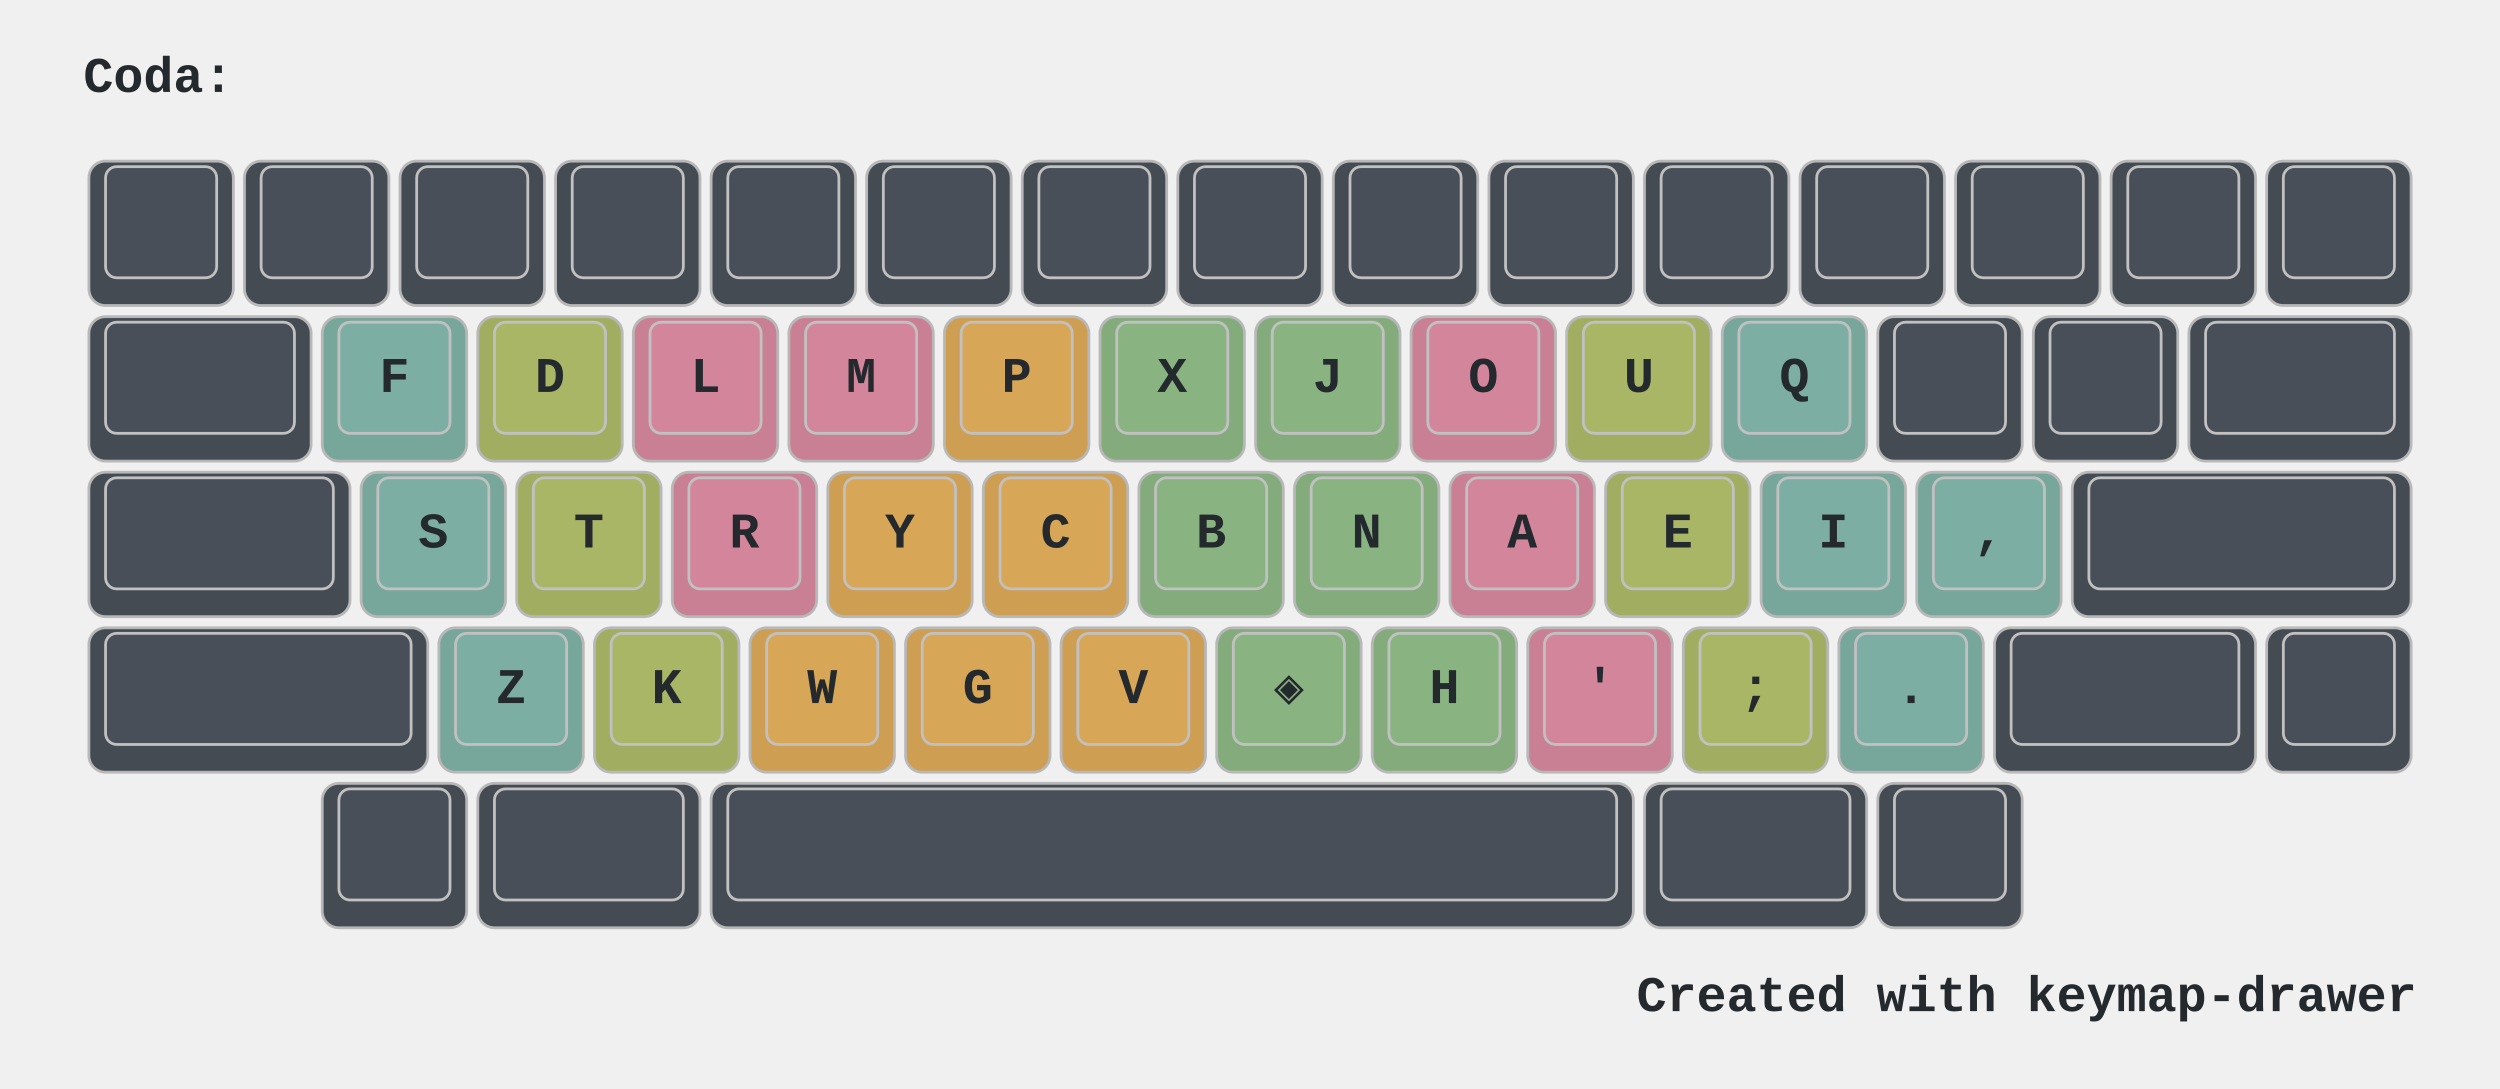
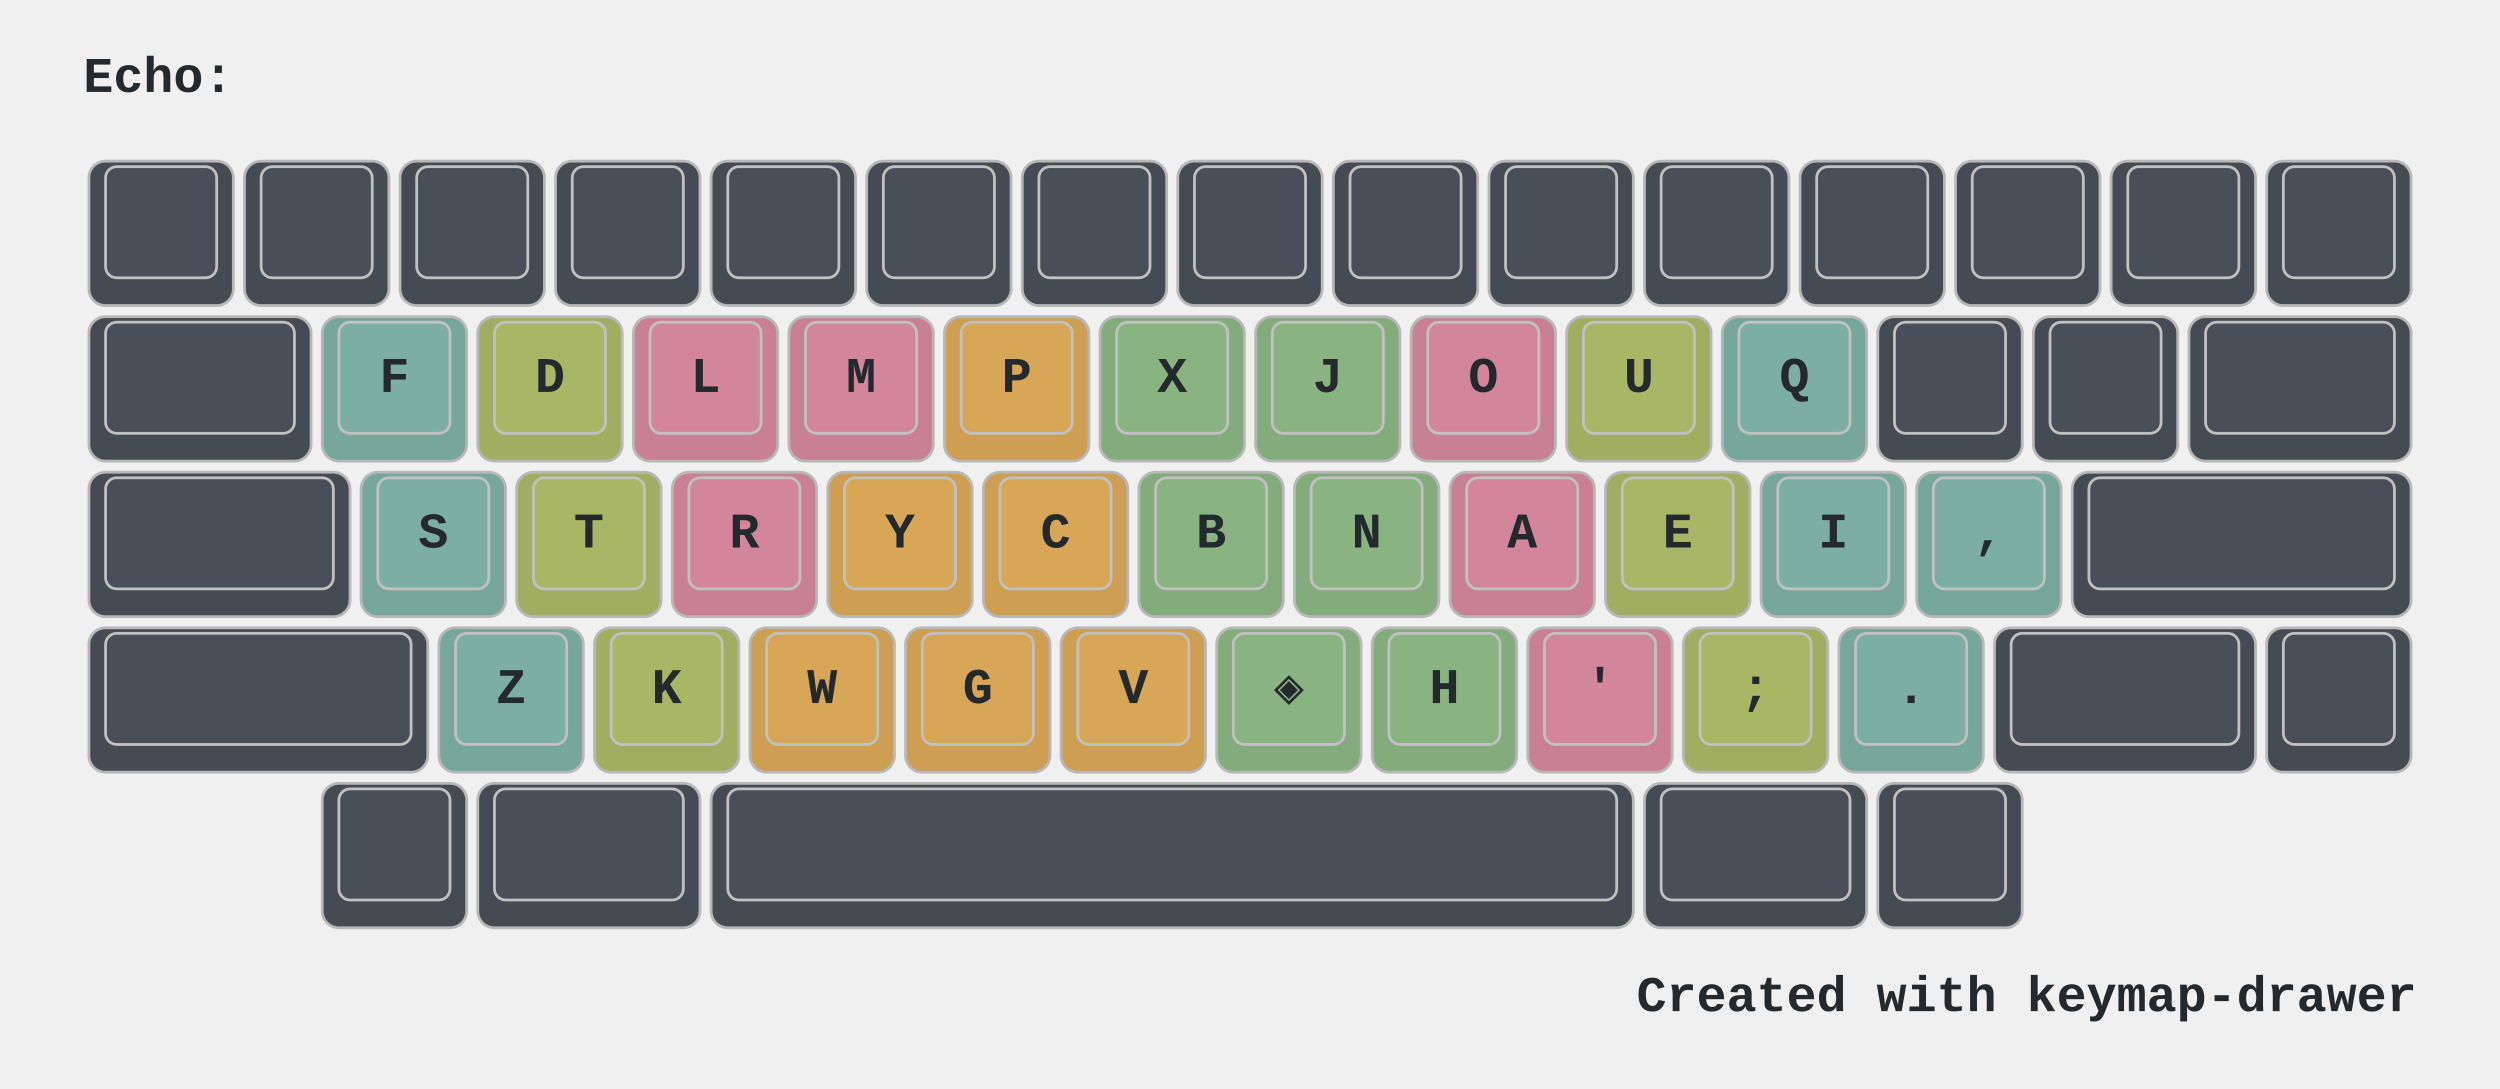
<svg xmlns="http://www.w3.org/2000/svg" width="900" height="392" viewBox="0 0 900 392" class="keymap">
  <style>/* inherit to force styles through use tags */
svg path {
    fill: inherit;
}

/* font and background color specifications */
svg.keymap {
    font-family: SFMono-Regular,Consolas,Liberation Mono,Menlo,monospace;
    font-size: 14px;
    font-kerning: normal;
    text-rendering: optimizeLegibility;
    fill: #24292e;
}

/* default key styling */
rect.key {
    fill: #f6f8fa;
}

rect.key, rect.combo {
    stroke: #c9cccf;
    stroke-width: 1;
}

/* default key side styling, only used is draw_key_sides is set */
rect.side {
    filter: brightness(90%);
}

/* color accent for combo boxes */
rect.combo, rect.combo-separate {
    fill: #cdf;
}

/* color accent for held keys */
rect.held, rect.combo.held {
    fill: #fdd;
}

/* color accent for ghost (optional) keys */
rect.ghost, rect.combo.ghost {
    stroke-dasharray: 4, 4;
    stroke-width: 2;
}

text {
    text-anchor: middle;
    dominant-baseline: middle;
}

/* styling for layer labels */
text.label {
    font-weight: bold;
    text-anchor: start;
    stroke: white;
    stroke-width: 4;
    paint-order: stroke;
}

/* styling for optional footer */
text.footer {
    text-anchor: end;
    dominant-baseline: auto;
    stroke: white;
    stroke-width: 4;
    paint-order: stroke;
}

/* styling for combo tap, and key non-tap label text */
text.combo, text.hold, text.shifted, text.left, text.right {
    font-size: 11px;
}

text.hold {
    text-anchor: middle;
    dominant-baseline: auto;
}

text.shifted {
    text-anchor: middle;
    dominant-baseline: hanging;
}

text.left {
    text-anchor: start;
}

text.right {
    text-anchor: end;
}

text.layer-activator {
    text-decoration: underline;
}

/* styling for hold/shifted label text in combo box */
text.combo.hold, text.combo.shifted, text.combo.left, text.combo.right {
    font-size: 8px;
}

/* lighter symbol for transparent keys */
text.trans {
    fill: #7b7e81;
}

/* styling for combo dendrons */
path.combo {
    stroke-width: 1;
    stroke: gray;
    fill: none;
}

/* Start Tabler Icons Cleanup */
/* cannot use height/width with glyphs */
.icon-tabler &gt; path {
    fill: inherit;
    stroke: inherit;
    stroke-width: 2;
}
/* hide tabler's default box */
.icon-tabler &gt; path[stroke="none"][fill="none"] {
    visibility: hidden;
}
/* End Tabler Icons Cleanup */

@media (prefers-color-scheme: dark) {
svg.keymap { fill: #d1d6db; }
rect.key { fill: #3f4750; }
rect.key, rect.combo { stroke: #60666c; }
rect.combo, rect.combo-separate { fill: #1f3d7a; }
rect.held, rect.combo.held { fill: #854747; }
text.label, text.footer { stroke: black; }
text.trans { fill: #7e8184; }
path.combo { stroke: #7f7f7f; }

}
/* General text settings */
svg.keymap {
    font-size: 18px;
    font-weight: bold;
    fill: #24292e;
}

/* Label and Footer */
text.label,
text.footer {
    stroke: none;
}

/* General key settings */
rect.key {
    fill: #484f58;
    stroke: #c1c1c1;
}

/* Pinky */
.keypos-16 rect.key,
.keypos-30 rect.key,
.keypos-43 rect.key,
.keypos-25 rect.key,
.keypos-39 rect.key,
.keypos-40 rect.key,
.keypos-52 rect.key {
    fill: #7daea3;
}

/* Ring */
.keypos-17 rect.key,
.keypos-31 rect.key,
.keypos-44 rect.key,
.keypos-24 rect.key,
.keypos-38 rect.key,
.keypos-51 rect.key {
    fill: #a9b665;
}

/* Middle */
.keypos-18 rect.key,
.keypos-19 rect.key,
.keypos-23 rect.key,
.keypos-32 rect.key,
.keypos-37 rect.key,
.keypos-50 rect.key {
    fill: #d3869b;
}

/* L-Index */
.keypos-33 rect.key,
.keypos-46 rect.key,
.keypos-20 rect.key,
.keypos-34 rect.key,
.keypos-45 rect.key,
.keypos-47 rect.key {
    fill: #d8a657;
}

/* R-Index */
.keypos-21 rect.key,
.keypos-35 rect.key,
.keypos-48 rect.key,
.keypos-22 rect.key,
.keypos-36 rect.key,
.keypos-49 rect.key {
    fill: #89b482;
}
</style>
-   <g transform="translate(30, 0)" class="layer-Coda">
-     <text x="0" y="28" class="label" id="Coda">Coda:</text>
+   <g transform="translate(30, 0)" class="layer-Echo">
+     <text x="0" y="28" class="label" id="Echo">Echo:</text>
    <g transform="translate(0, 56)">
      <g transform="translate(28, 28)" class="key keypos-0">
        <rect rx="6" ry="6" x="-26" y="-26" width="52" height="52" class="key side" />
        <rect rx="4" ry="4" x="-20" y="-24" width="40" height="40" class="key" />
      </g>
      <g transform="translate(84, 28)" class="key keypos-1">
        <rect rx="6" ry="6" x="-26" y="-26" width="52" height="52" class="key side" />
        <rect rx="4" ry="4" x="-20" y="-24" width="40" height="40" class="key" />
      </g>
      <g transform="translate(140, 28)" class="key keypos-2">
        <rect rx="6" ry="6" x="-26" y="-26" width="52" height="52" class="key side" />
        <rect rx="4" ry="4" x="-20" y="-24" width="40" height="40" class="key" />
      </g>
      <g transform="translate(196, 28)" class="key keypos-3">
        <rect rx="6" ry="6" x="-26" y="-26" width="52" height="52" class="key side" />
        <rect rx="4" ry="4" x="-20" y="-24" width="40" height="40" class="key" />
      </g>
      <g transform="translate(252, 28)" class="key keypos-4">
        <rect rx="6" ry="6" x="-26" y="-26" width="52" height="52" class="key side" />
        <rect rx="4" ry="4" x="-20" y="-24" width="40" height="40" class="key" />
      </g>
      <g transform="translate(308, 28)" class="key keypos-5">
        <rect rx="6" ry="6" x="-26" y="-26" width="52" height="52" class="key side" />
        <rect rx="4" ry="4" x="-20" y="-24" width="40" height="40" class="key" />
      </g>
      <g transform="translate(364, 28)" class="key keypos-6">
        <rect rx="6" ry="6" x="-26" y="-26" width="52" height="52" class="key side" />
        <rect rx="4" ry="4" x="-20" y="-24" width="40" height="40" class="key" />
      </g>
      <g transform="translate(420, 28)" class="key keypos-7">
        <rect rx="6" ry="6" x="-26" y="-26" width="52" height="52" class="key side" />
        <rect rx="4" ry="4" x="-20" y="-24" width="40" height="40" class="key" />
      </g>
      <g transform="translate(476, 28)" class="key keypos-8">
        <rect rx="6" ry="6" x="-26" y="-26" width="52" height="52" class="key side" />
        <rect rx="4" ry="4" x="-20" y="-24" width="40" height="40" class="key" />
      </g>
      <g transform="translate(532, 28)" class="key keypos-9">
        <rect rx="6" ry="6" x="-26" y="-26" width="52" height="52" class="key side" />
        <rect rx="4" ry="4" x="-20" y="-24" width="40" height="40" class="key" />
      </g>
      <g transform="translate(588, 28)" class="key keypos-10">
        <rect rx="6" ry="6" x="-26" y="-26" width="52" height="52" class="key side" />
        <rect rx="4" ry="4" x="-20" y="-24" width="40" height="40" class="key" />
      </g>
      <g transform="translate(644, 28)" class="key keypos-11">
        <rect rx="6" ry="6" x="-26" y="-26" width="52" height="52" class="key side" />
        <rect rx="4" ry="4" x="-20" y="-24" width="40" height="40" class="key" />
      </g>
      <g transform="translate(700, 28)" class="key keypos-12">
        <rect rx="6" ry="6" x="-26" y="-26" width="52" height="52" class="key side" />
        <rect rx="4" ry="4" x="-20" y="-24" width="40" height="40" class="key" />
      </g>
      <g transform="translate(756, 28)" class="key keypos-13">
        <rect rx="6" ry="6" x="-26" y="-26" width="52" height="52" class="key side" />
        <rect rx="4" ry="4" x="-20" y="-24" width="40" height="40" class="key" />
      </g>
      <g transform="translate(812, 28)" class="key keypos-14">
        <rect rx="6" ry="6" x="-26" y="-26" width="52" height="52" class="key side" />
        <rect rx="4" ry="4" x="-20" y="-24" width="40" height="40" class="key" />
      </g>
      <g transform="translate(42, 84)" class="key keypos-15">
        <rect rx="6" ry="6" x="-40" y="-26" width="80" height="52" class="key side" />
        <rect rx="4" ry="4" x="-34" y="-24" width="68" height="40" class="key" />
      </g>
      <g transform="translate(112, 84)" class="key keypos-16">
        <rect rx="6" ry="6" x="-26" y="-26" width="52" height="52" class="key side" />
        <rect rx="4" ry="4" x="-20" y="-24" width="40" height="40" class="key" />
        <text x="0" y="-4" class="key tap">F</text>
      </g>
      <g transform="translate(168, 84)" class="key keypos-17">
        <rect rx="6" ry="6" x="-26" y="-26" width="52" height="52" class="key side" />
        <rect rx="4" ry="4" x="-20" y="-24" width="40" height="40" class="key" />
        <text x="0" y="-4" class="key tap">D</text>
      </g>
      <g transform="translate(224, 84)" class="key keypos-18">
        <rect rx="6" ry="6" x="-26" y="-26" width="52" height="52" class="key side" />
        <rect rx="4" ry="4" x="-20" y="-24" width="40" height="40" class="key" />
        <text x="0" y="-4" class="key tap">L</text>
      </g>
      <g transform="translate(280, 84)" class="key keypos-19">
        <rect rx="6" ry="6" x="-26" y="-26" width="52" height="52" class="key side" />
        <rect rx="4" ry="4" x="-20" y="-24" width="40" height="40" class="key" />
        <text x="0" y="-4" class="key tap">M</text>
      </g>
      <g transform="translate(336, 84)" class="key keypos-20">
        <rect rx="6" ry="6" x="-26" y="-26" width="52" height="52" class="key side" />
        <rect rx="4" ry="4" x="-20" y="-24" width="40" height="40" class="key" />
        <text x="0" y="-4" class="key tap">P</text>
      </g>
      <g transform="translate(392, 84)" class="key keypos-21">
        <rect rx="6" ry="6" x="-26" y="-26" width="52" height="52" class="key side" />
        <rect rx="4" ry="4" x="-20" y="-24" width="40" height="40" class="key" />
        <text x="0" y="-4" class="key tap">X</text>
      </g>
      <g transform="translate(448, 84)" class="key keypos-22">
        <rect rx="6" ry="6" x="-26" y="-26" width="52" height="52" class="key side" />
        <rect rx="4" ry="4" x="-20" y="-24" width="40" height="40" class="key" />
        <text x="0" y="-4" class="key tap">J</text>
      </g>
      <g transform="translate(504, 84)" class="key keypos-23">
        <rect rx="6" ry="6" x="-26" y="-26" width="52" height="52" class="key side" />
        <rect rx="4" ry="4" x="-20" y="-24" width="40" height="40" class="key" />
        <text x="0" y="-4" class="key tap">O</text>
      </g>
      <g transform="translate(560, 84)" class="key keypos-24">
        <rect rx="6" ry="6" x="-26" y="-26" width="52" height="52" class="key side" />
        <rect rx="4" ry="4" x="-20" y="-24" width="40" height="40" class="key" />
        <text x="0" y="-4" class="key tap">U</text>
      </g>
      <g transform="translate(616, 84)" class="key keypos-25">
        <rect rx="6" ry="6" x="-26" y="-26" width="52" height="52" class="key side" />
        <rect rx="4" ry="4" x="-20" y="-24" width="40" height="40" class="key" />
        <text x="0" y="-4" class="key tap">Q</text>
      </g>
      <g transform="translate(672, 84)" class="key keypos-26">
        <rect rx="6" ry="6" x="-26" y="-26" width="52" height="52" class="key side" />
        <rect rx="4" ry="4" x="-20" y="-24" width="40" height="40" class="key" />
      </g>
      <g transform="translate(728, 84)" class="key keypos-27">
        <rect rx="6" ry="6" x="-26" y="-26" width="52" height="52" class="key side" />
        <rect rx="4" ry="4" x="-20" y="-24" width="40" height="40" class="key" />
      </g>
      <g transform="translate(798, 84)" class="key keypos-28">
        <rect rx="6" ry="6" x="-40" y="-26" width="80" height="52" class="key side" />
        <rect rx="4" ry="4" x="-34" y="-24" width="68" height="40" class="key" />
      </g>
      <g transform="translate(49, 140)" class="key keypos-29">
        <rect rx="6" ry="6" x="-47" y="-26" width="94" height="52" class="key side" />
        <rect rx="4" ry="4" x="-41" y="-24" width="82" height="40" class="key" />
      </g>
      <g transform="translate(126, 140)" class="key keypos-30">
        <rect rx="6" ry="6" x="-26" y="-26" width="52" height="52" class="key side" />
        <rect rx="4" ry="4" x="-20" y="-24" width="40" height="40" class="key" />
        <text x="0" y="-4" class="key tap">S</text>
      </g>
      <g transform="translate(182, 140)" class="key keypos-31">
        <rect rx="6" ry="6" x="-26" y="-26" width="52" height="52" class="key side" />
        <rect rx="4" ry="4" x="-20" y="-24" width="40" height="40" class="key" />
        <text x="0" y="-4" class="key tap">T</text>
      </g>
      <g transform="translate(238, 140)" class="key keypos-32">
        <rect rx="6" ry="6" x="-26" y="-26" width="52" height="52" class="key side" />
        <rect rx="4" ry="4" x="-20" y="-24" width="40" height="40" class="key" />
        <text x="0" y="-4" class="key tap">R</text>
      </g>
      <g transform="translate(294, 140)" class="key keypos-33">
        <rect rx="6" ry="6" x="-26" y="-26" width="52" height="52" class="key side" />
        <rect rx="4" ry="4" x="-20" y="-24" width="40" height="40" class="key" />
        <text x="0" y="-4" class="key tap">Y</text>
      </g>
      <g transform="translate(350, 140)" class="key keypos-34">
        <rect rx="6" ry="6" x="-26" y="-26" width="52" height="52" class="key side" />
        <rect rx="4" ry="4" x="-20" y="-24" width="40" height="40" class="key" />
        <text x="0" y="-4" class="key tap">C</text>
      </g>
      <g transform="translate(406, 140)" class="key keypos-35">
        <rect rx="6" ry="6" x="-26" y="-26" width="52" height="52" class="key side" />
        <rect rx="4" ry="4" x="-20" y="-24" width="40" height="40" class="key" />
        <text x="0" y="-4" class="key tap">B</text>
      </g>
      <g transform="translate(462, 140)" class="key keypos-36">
        <rect rx="6" ry="6" x="-26" y="-26" width="52" height="52" class="key side" />
        <rect rx="4" ry="4" x="-20" y="-24" width="40" height="40" class="key" />
        <text x="0" y="-4" class="key tap">N</text>
      </g>
      <g transform="translate(518, 140)" class="key keypos-37">
        <rect rx="6" ry="6" x="-26" y="-26" width="52" height="52" class="key side" />
        <rect rx="4" ry="4" x="-20" y="-24" width="40" height="40" class="key" />
        <text x="0" y="-4" class="key tap">A</text>
      </g>
      <g transform="translate(574, 140)" class="key keypos-38">
        <rect rx="6" ry="6" x="-26" y="-26" width="52" height="52" class="key side" />
        <rect rx="4" ry="4" x="-20" y="-24" width="40" height="40" class="key" />
        <text x="0" y="-4" class="key tap">E</text>
      </g>
      <g transform="translate(630, 140)" class="key keypos-39">
        <rect rx="6" ry="6" x="-26" y="-26" width="52" height="52" class="key side" />
        <rect rx="4" ry="4" x="-20" y="-24" width="40" height="40" class="key" />
        <text x="0" y="-4" class="key tap">I</text>
      </g>
      <g transform="translate(686, 140)" class="key keypos-40">
        <rect rx="6" ry="6" x="-26" y="-26" width="52" height="52" class="key side" />
        <rect rx="4" ry="4" x="-20" y="-24" width="40" height="40" class="key" />
        <text x="0" y="-4" class="key tap">,</text>
      </g>
      <g transform="translate(777, 140)" class="key keypos-41">
        <rect rx="6" ry="6" x="-61" y="-26" width="122" height="52" class="key side" />
        <rect rx="4" ry="4" x="-55" y="-24" width="110" height="40" class="key" />
      </g>
      <g transform="translate(63, 196)" class="key keypos-42">
        <rect rx="6" ry="6" x="-61" y="-26" width="122" height="52" class="key side" />
        <rect rx="4" ry="4" x="-55" y="-24" width="110" height="40" class="key" />
      </g>
      <g transform="translate(154, 196)" class="key keypos-43">
        <rect rx="6" ry="6" x="-26" y="-26" width="52" height="52" class="key side" />
        <rect rx="4" ry="4" x="-20" y="-24" width="40" height="40" class="key" />
        <text x="0" y="-4" class="key tap">Z</text>
      </g>
      <g transform="translate(210, 196)" class="key keypos-44">
        <rect rx="6" ry="6" x="-26" y="-26" width="52" height="52" class="key side" />
        <rect rx="4" ry="4" x="-20" y="-24" width="40" height="40" class="key" />
        <text x="0" y="-4" class="key tap">K</text>
      </g>
      <g transform="translate(266, 196)" class="key keypos-45">
        <rect rx="6" ry="6" x="-26" y="-26" width="52" height="52" class="key side" />
        <rect rx="4" ry="4" x="-20" y="-24" width="40" height="40" class="key" />
        <text x="0" y="-4" class="key tap">W</text>
      </g>
      <g transform="translate(322, 196)" class="key keypos-46">
        <rect rx="6" ry="6" x="-26" y="-26" width="52" height="52" class="key side" />
        <rect rx="4" ry="4" x="-20" y="-24" width="40" height="40" class="key" />
        <text x="0" y="-4" class="key tap">G</text>
      </g>
      <g transform="translate(378, 196)" class="key keypos-47">
        <rect rx="6" ry="6" x="-26" y="-26" width="52" height="52" class="key side" />
        <rect rx="4" ry="4" x="-20" y="-24" width="40" height="40" class="key" />
        <text x="0" y="-4" class="key tap">V</text>
      </g>
      <g transform="translate(434, 196)" class="key keypos-48">
        <rect rx="6" ry="6" x="-26" y="-26" width="52" height="52" class="key side" />
        <rect rx="4" ry="4" x="-20" y="-24" width="40" height="40" class="key" />
        <text x="0" y="-4" class="key tap">◈</text>
      </g>
      <g transform="translate(490, 196)" class="key keypos-49">
        <rect rx="6" ry="6" x="-26" y="-26" width="52" height="52" class="key side" />
        <rect rx="4" ry="4" x="-20" y="-24" width="40" height="40" class="key" />
        <text x="0" y="-4" class="key tap">H</text>
      </g>
      <g transform="translate(546, 196)" class="key keypos-50">
        <rect rx="6" ry="6" x="-26" y="-26" width="52" height="52" class="key side" />
        <rect rx="4" ry="4" x="-20" y="-24" width="40" height="40" class="key" />
        <text x="0" y="-4" class="key tap">'</text>
      </g>
      <g transform="translate(602, 196)" class="key keypos-51">
        <rect rx="6" ry="6" x="-26" y="-26" width="52" height="52" class="key side" />
        <rect rx="4" ry="4" x="-20" y="-24" width="40" height="40" class="key" />
        <text x="0" y="-4" class="key tap">;</text>
      </g>
      <g transform="translate(658, 196)" class="key keypos-52">
        <rect rx="6" ry="6" x="-26" y="-26" width="52" height="52" class="key side" />
        <rect rx="4" ry="4" x="-20" y="-24" width="40" height="40" class="key" />
        <text x="0" y="-4" class="key tap">.</text>
      </g>
      <g transform="translate(735, 196)" class="key keypos-53">
        <rect rx="6" ry="6" x="-47" y="-26" width="94" height="52" class="key side" />
        <rect rx="4" ry="4" x="-41" y="-24" width="82" height="40" class="key" />
      </g>
      <g transform="translate(812, 196)" class="key keypos-54">
        <rect rx="6" ry="6" x="-26" y="-26" width="52" height="52" class="key side" />
        <rect rx="4" ry="4" x="-20" y="-24" width="40" height="40" class="key" />
      </g>
      <g transform="translate(112, 252)" class="key keypos-55">
        <rect rx="6" ry="6" x="-26" y="-26" width="52" height="52" class="key side" />
        <rect rx="4" ry="4" x="-20" y="-24" width="40" height="40" class="key" />
      </g>
      <g transform="translate(182, 252)" class="key keypos-56">
        <rect rx="6" ry="6" x="-40" y="-26" width="80" height="52" class="key side" />
        <rect rx="4" ry="4" x="-34" y="-24" width="68" height="40" class="key" />
      </g>
      <g transform="translate(392, 252)" class="key keypos-57">
        <rect rx="6" ry="6" x="-166" y="-26" width="332" height="52" class="key side" />
        <rect rx="4" ry="4" x="-160" y="-24" width="320" height="40" class="key" />
      </g>
      <g transform="translate(602, 252)" class="key keypos-58">
        <rect rx="6" ry="6" x="-40" y="-26" width="80" height="52" class="key side" />
        <rect rx="4" ry="4" x="-34" y="-24" width="68" height="40" class="key" />
      </g>
      <g transform="translate(672, 252)" class="key keypos-59">
        <rect rx="6" ry="6" x="-26" y="-26" width="52" height="52" class="key side" />
        <rect rx="4" ry="4" x="-20" y="-24" width="40" height="40" class="key" />
      </g>
    </g>
  </g>
  <text x="870.0" y="364.0" class="footer">Created with <a href="https://github.com/caksoylar/keymap-drawer">keymap-drawer</a>
  </text>
</svg>
